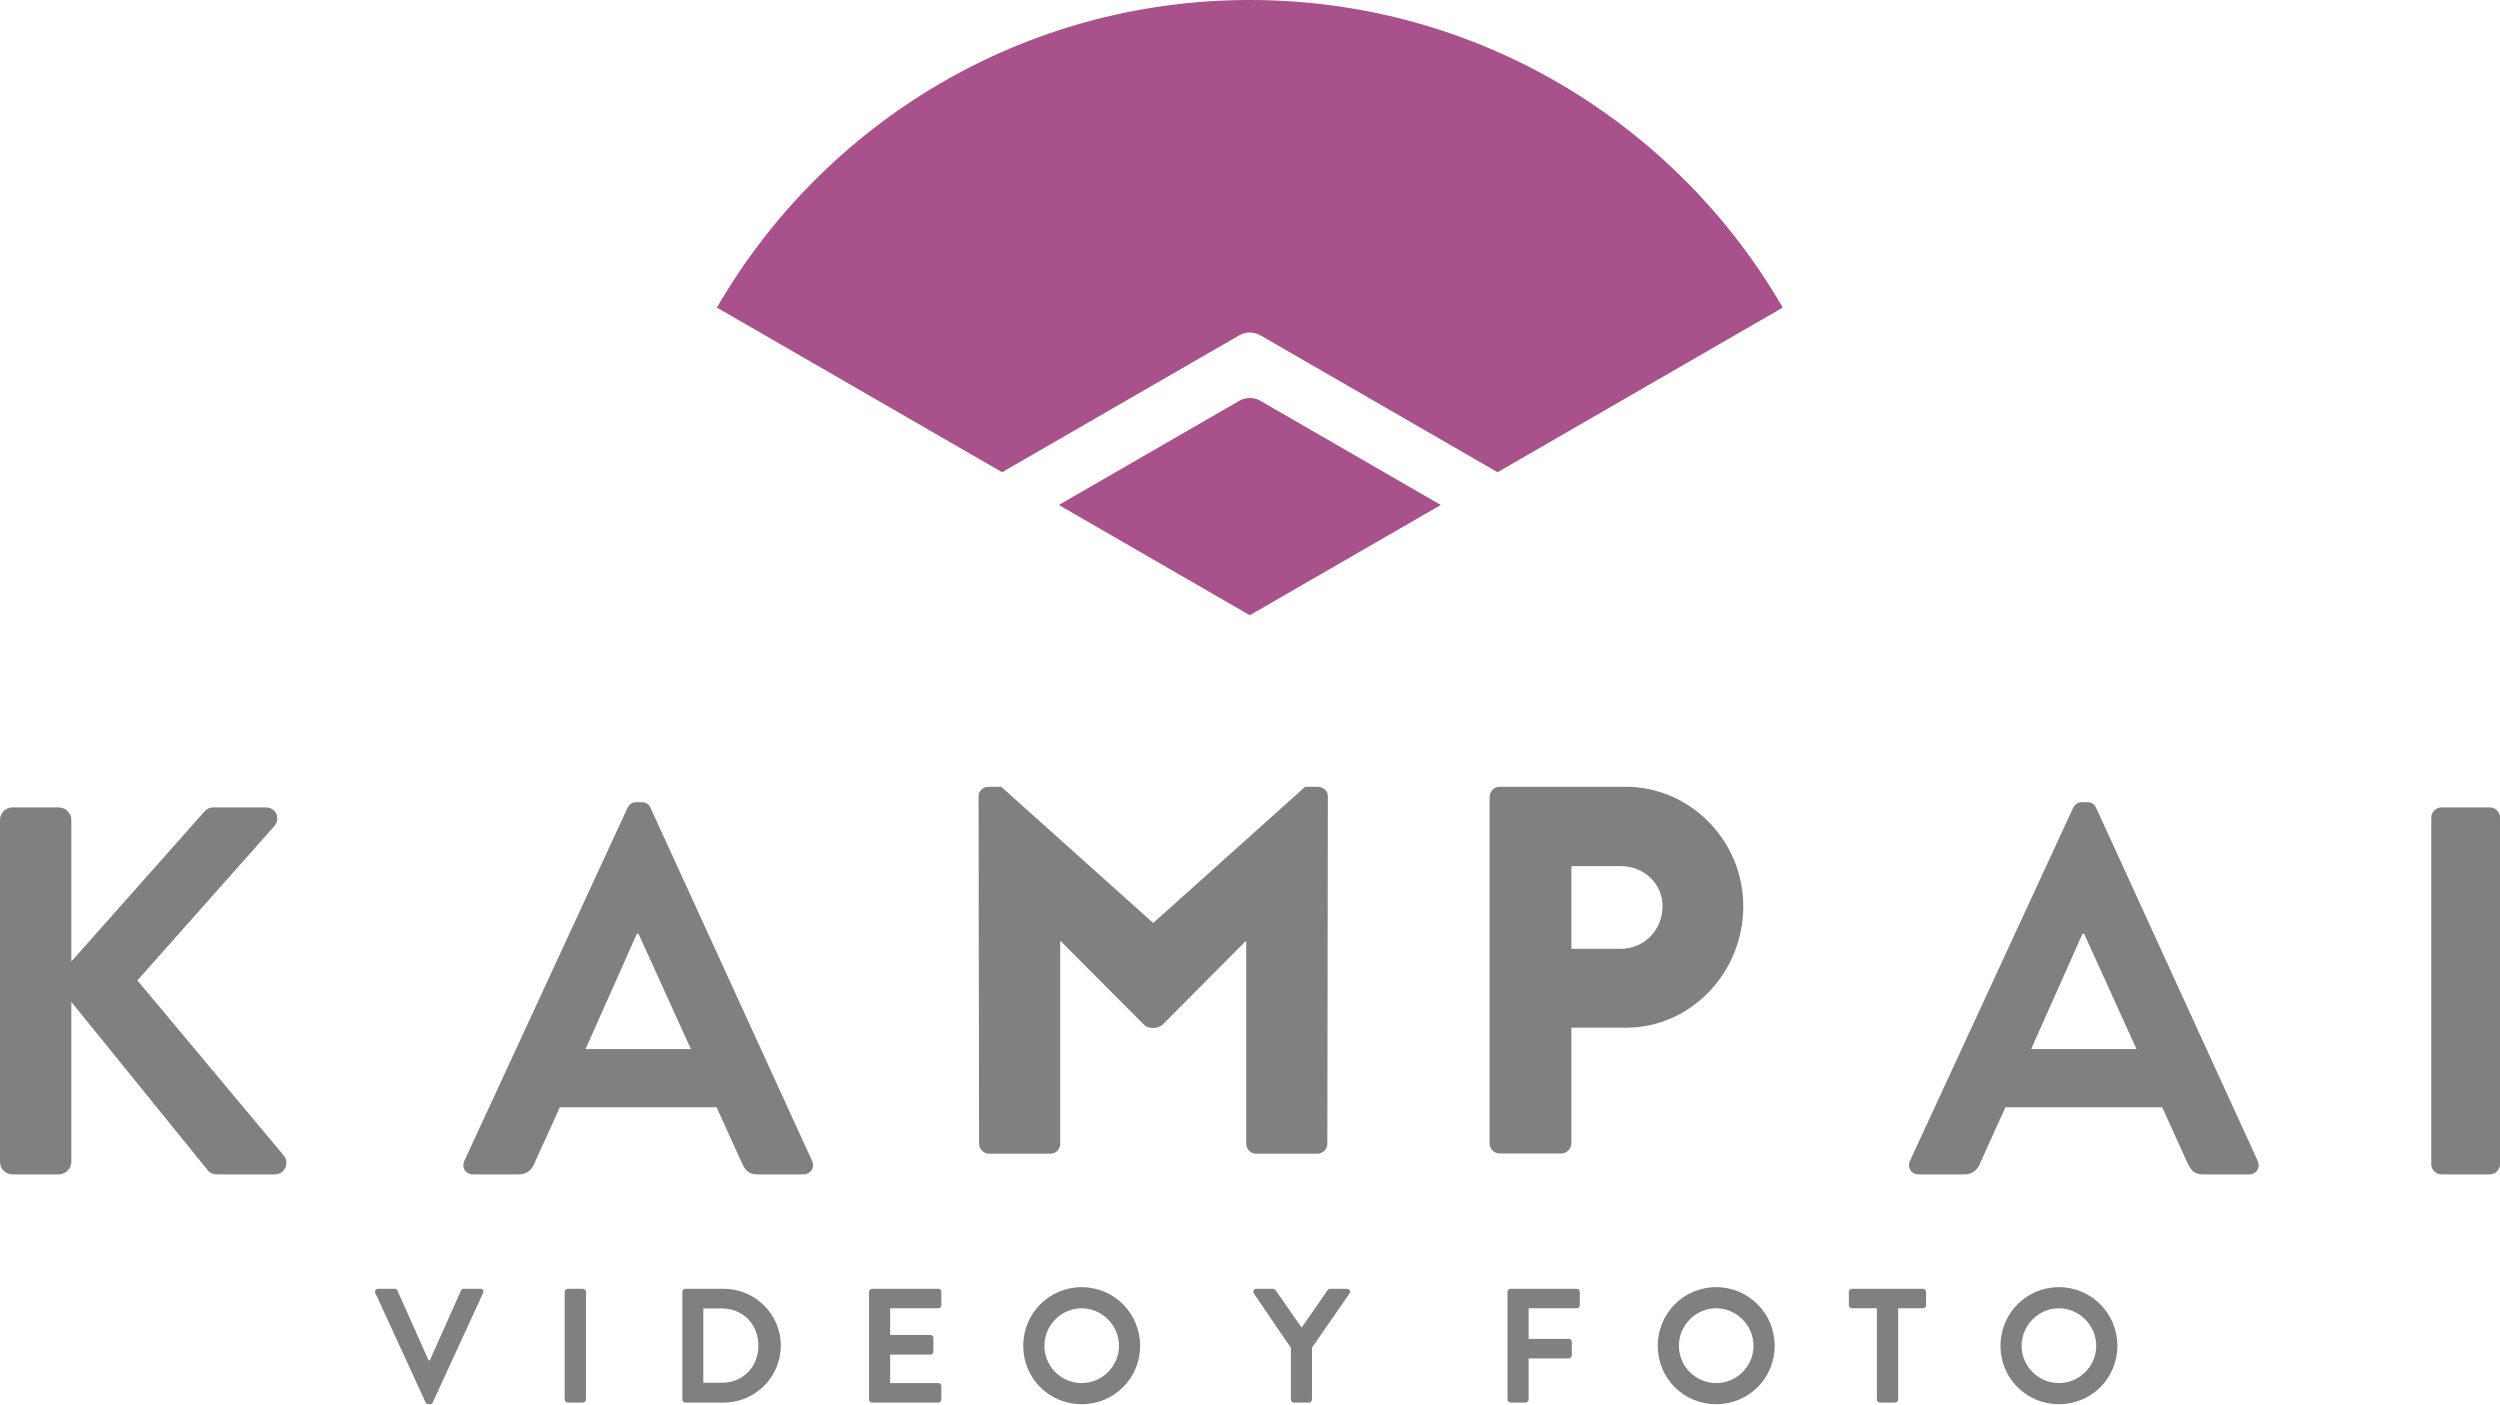
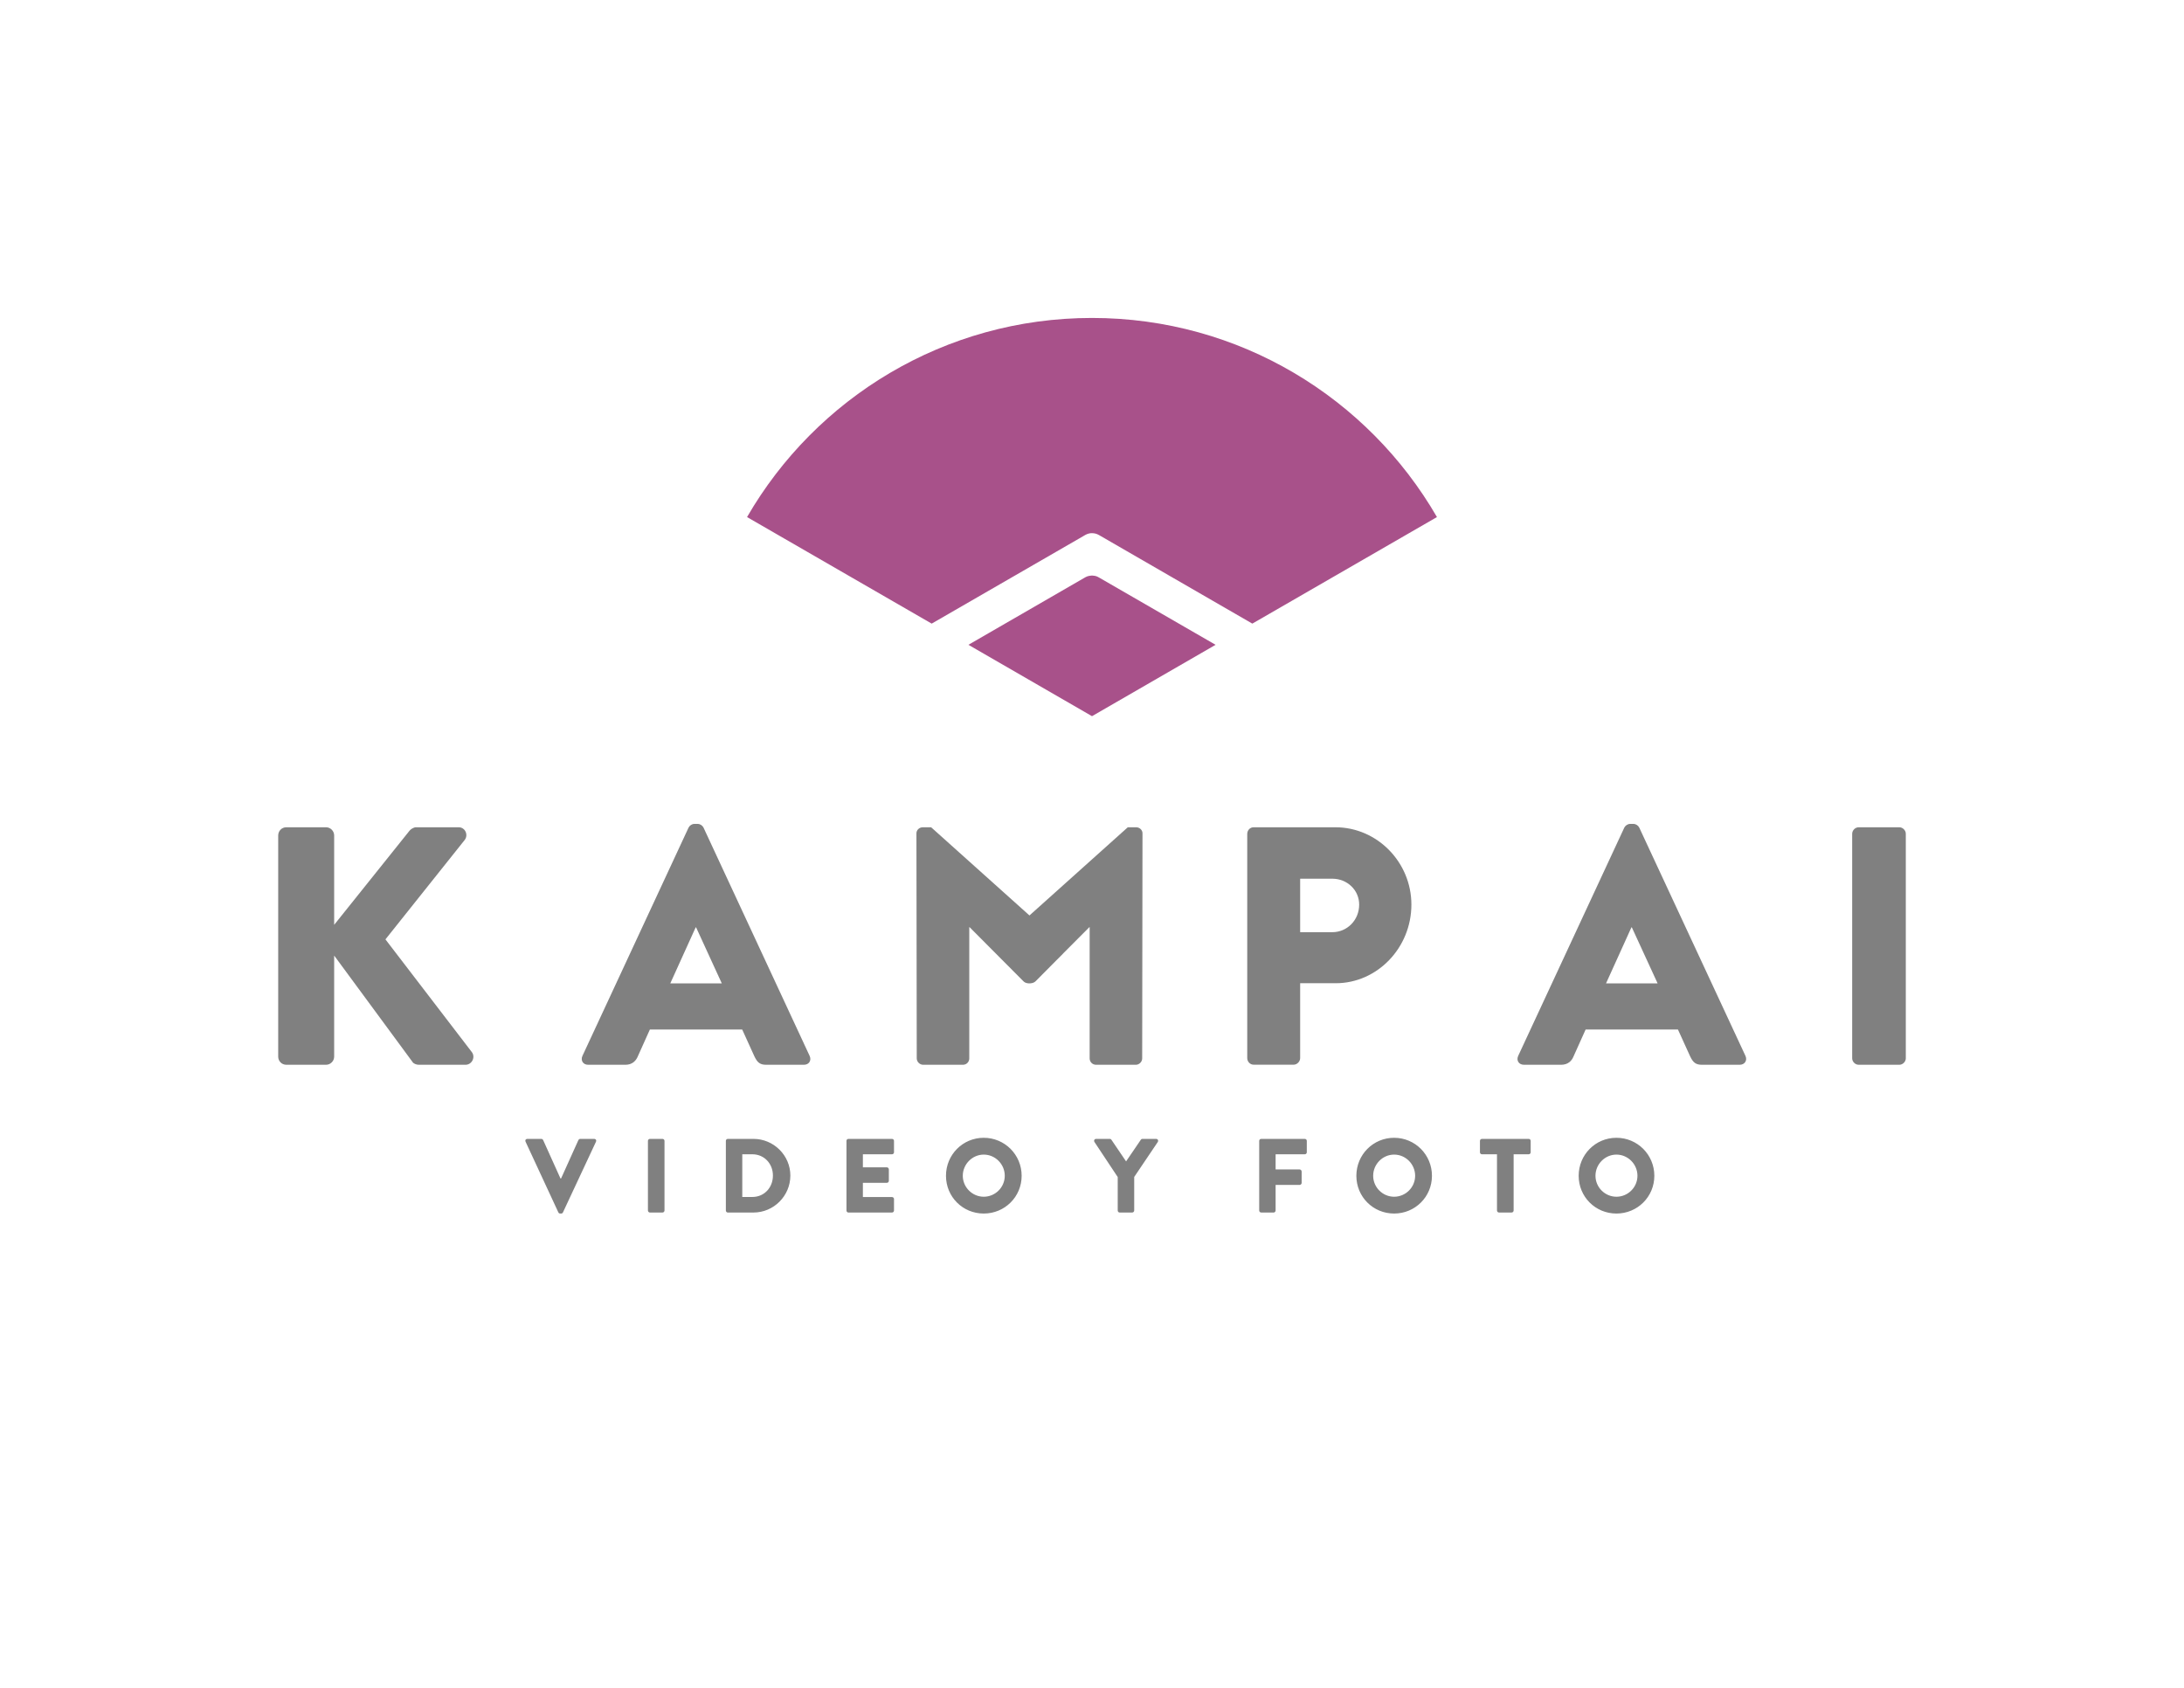
- <svg xmlns="http://www.w3.org/2000/svg" version="1.0" id="Layer_1" x="0px" y="0px" width="226.92px" height="127.457px" viewBox="0 0 226.92 127.457" enable-background="new 0 0 226.92 127.457" xml:space="preserve">
-   <g>
-     <g>
-       <g>
-         <path fill="#808080" d="M0,74.428c0-0.617,0.478-1.141,1.143-1.141h4.188c0.621,0,1.143,0.523,1.143,1.141v12.847l11.991-13.512     c0.191-0.238,0.478-0.476,0.904-0.476h4.761c0.904,0,1.378,0.999,0.757,1.712L12.469,88.99l13.324,15.939     c0.474,0.617,0.092,1.668-0.856,1.668H19.75c-0.478,0-0.764-0.19-0.859-0.334L6.473,90.94v14.512c0,0.62-0.522,1.146-1.143,1.146     H1.143c-0.665,0-1.143-0.525-1.143-1.146V74.428z" />
-       </g>
-       <g>
-         <path fill="#808080" d="M42.155,105.356l14.801-32.021c0.14-0.287,0.378-0.523,0.808-0.523h0.475     c0.474,0,0.665,0.236,0.812,0.523l14.654,32.021c0.283,0.621-0.096,1.241-0.812,1.241h-4.137c-0.713,0-1.047-0.286-1.381-0.955     l-2.33-5.136h-14.23l-2.33,5.136c-0.19,0.478-0.617,0.955-1.381,0.955h-4.141C42.25,106.598,41.872,105.978,42.155,105.356z      M62.713,95.224l-4.758-10.469h-0.146l-4.662,10.469H62.713z" />
-       </g>
-       <g>
-         <path fill-rule="evenodd" clip-rule="evenodd" fill="#808080" d="M135.212,103.769c0,0.489,0.378,0.93,0.903,0.93h5.613     c0.475,0,0.904-0.44,0.904-0.93V93.28h4.992c5.805,0,10.609-4.951,10.609-11.031c0-5.932-4.805-10.834-10.657-10.834h-11.462     c-0.525,0-0.903,0.441-0.903,0.932V103.769L135.212,103.769z M142.633,86.121v-7.502h4.518c2.043,0,3.755,1.573,3.755,3.63     c0,2.204-1.712,3.872-3.755,3.872H142.633z" />
-       </g>
-       <g>
-         <path fill="#808080" d="M173.369,105.356l14.802-32.021c0.14-0.287,0.378-0.523,0.808-0.523h0.475     c0.474,0,0.664,0.236,0.812,0.523l14.654,32.021c0.282,0.621-0.096,1.241-0.812,1.241h-4.137c-0.713,0-1.047-0.286-1.382-0.955     l-2.329-5.136h-14.231l-2.329,5.136c-0.191,0.478-0.617,0.955-1.381,0.955h-4.141     C173.465,106.598,173.087,105.978,173.369,105.356z M193.928,95.224l-4.758-10.469h-0.146l-4.662,10.469H193.928z" />
-       </g>
-       <g>
-         <path fill="#808080" d="M220.683,74.19c0-0.476,0.433-0.903,0.907-0.903h4.427c0.474,0,0.903,0.428,0.903,0.903v31.504     c0,0.474-0.43,0.903-0.903,0.903h-4.427c-0.475,0-0.907-0.43-0.907-0.903V74.19z" />
-       </g>
-       <g>
-         <path fill-rule="evenodd" clip-rule="evenodd" fill="#808080" d="M120.48,103.824c0,0.467-0.419,0.893-0.889,0.893h-5.584     c-0.515,0-0.889-0.426-0.889-0.893V85.423h-0.049l-3.67,3.685v0.011l-0.933,0.93l-2.938,2.957l-0.111,0.089     c-0.176,0.146-0.499,0.22-0.812,0.209c-0.261-0.011-0.511-0.077-0.672-0.209l-0.14-0.125l-7.513-7.546h-0.048v18.401     c0,0.467-0.375,0.893-0.889,0.893h-5.584c-0.471,0-0.889-0.426-0.889-0.893l-0.049-31.563c0-0.469,0.423-0.844,0.894-0.844h1.168     l13.791,12.36l13.787-12.36h1.172c0.47,0,0.893,0.375,0.893,0.844L120.48,103.824z" />
-       </g>
+ <svg xmlns="http://www.w3.org/2000/svg" xml:space="preserve" width="279.4mm" height="215.9mm" version="1.1" style="shape-rendering:geometricPrecision; text-rendering:geometricPrecision; image-rendering:optimizeQuality; fill-rule:evenodd; clip-rule:evenodd" viewBox="0 0 27940 21590">
+   <defs>
+     <style type="text/css">
+    
+     .fil2 {fill:#A8518A}
+     .fil1 {fill:gray}
+     .fil0 {fill:gray;fill-rule:nonzero}
+    
+   </style>
+   </defs>
+   <g id="Capa_x0020_1">
+     <g id="_1119650688">
+       <path class="fil0" d="M3559 13516c0,56 44,104 104,104l508 0c57,0 104,-48 104,-104l0 -1293 1003 1362c9,18 48,35 78,35l599 0c82,0 130,-96 82,-161l-1106 -1443 1015 -1273c48,-65 5,-161 -78,-161l-547 0c-26,0 -65,22 -82,44l-964 1204 0 -1143c0,-57 -47,-105 -104,-105l-508 0c-60,0 -104,48 -104,105l0 2829z" />
+       <path class="fil0" d="M7524 13620l478 0c87,0 134,-52 156,-104l156 -347 1181 0 156 343c39,82 74,108 152,108l482 0c65,0 99,-56 73,-113l-1358 -2921c-13,-26 -43,-47 -74,-47l-43 0c-31,0 -61,21 -74,47l-1358 2921c-26,57 8,113 73,113zm1051 -1041l325 -717 5 0 329 717 -659 0z" />
+       <path class="fil0" d="M15956 13534c0,44 34,85 82,85l512 0c44,0 83,-41 83,-85l0 -957 455 0c530,0 968,-452 968,-1006 0,-542 -438,-989 -972,-989l-1046 0c-48,0 -82,40 -82,85l0 2867zm677 -1610l0 -684 412 0c187,0 343,143 343,331 0,201 -156,353 -343,353l-412 0z" />
+       <path class="fil0" d="M19496 13620l477 0c87,0 135,-52 156,-104l156 -347 1181 0 156 343c39,82 74,108 152,108l482 0c65,0 100,-56 74,-113l-1359 -2921c-13,-26 -43,-47 -74,-47l-43 0c-30,0 -61,21 -74,47l-1358 2921c-26,57 8,113 74,113zm1050 -1041l325 -717 5 0 330 717 -660 0z" />
+       <path class="fil0" d="M23695 13538c0,43 39,82 83,82l520 0c44,0 83,-39 83,-82l0 -2873c0,-44 -39,-83 -83,-83l-520 0c-44,0 -83,39 -83,83l0 2873z" />
+       <path class="fil1" d="M14612 13539c0,43 -38,81 -81,81l-509 0c-48,0 -82,-38 -82,-81l0 -1679c0,0 -4,0 -4,0l-335 336 0 1 -85 85 -268 270 -10 8c-16,13 -46,20 -74,19 -24,-1 -47,-7 -62,-19l-12 -11 -686 -689c0,0 -4,0 -4,0l0 1679c0,43 -34,81 -81,81l-510 0c-42,0 -81,-38 -81,-81l-4 -2880c0,-43 38,-77 81,-77l107 0 1258 1128 1258 -1128 107 0c43,0 81,34 81,77l-4 2880z" />
    </g>
-     <g>
-       <path fill-rule="evenodd" clip-rule="evenodd" fill="#A8518A" d="M113.441,0c20.672,0,38.717,11.229,48.375,27.918l-25.885,14.944    l-21.204-12.24l-0.313-0.181c-0.323-0.186-0.599-0.251-0.974-0.265c-0.271-0.005-0.639,0.076-0.962,0.262l-0.319,0.186    L90.959,42.862L65.074,27.918C74.729,11.229,92.773,0,113.441,0L113.441,0z M130.777,45.836L130.777,45.836l-16.332-9.431    c-0.335-0.192-0.489-0.251-1.004-0.284c-0.367,0.034-0.617,0.065-0.926,0.244l-16.406,9.471l17.332,10.007L130.777,45.836z" />
-     </g>
-     <g>
-       <path fill="#808080" d="M34.069,117.365c-0.088-0.191,0.029-0.386,0.25-0.386h1.506c0.132,0,0.221,0.088,0.25,0.162l2.833,6.348    h0.103l2.832-6.348c0.029-0.074,0.118-0.162,0.25-0.162h1.506c0.221,0,0.338,0.194,0.25,0.386l-4.57,9.93    c-0.044,0.089-0.117,0.161-0.253,0.161h-0.147c-0.132,0-0.206-0.072-0.249-0.161L34.069,117.365z" />
-       <path fill="#808080" d="M51.255,117.263c0-0.15,0.132-0.283,0.278-0.283h1.375c0.146,0,0.279,0.133,0.279,0.283v9.764    c0,0.15-0.133,0.283-0.279,0.283h-1.375c-0.146,0-0.278-0.133-0.278-0.283V117.263z" />
-       <path fill="#808080" d="M61.934,117.263c0-0.15,0.117-0.283,0.265-0.283h3.497c2.848,0,5.177,2.318,5.177,5.15    c0,2.861-2.329,5.18-5.177,5.18h-3.497c-0.147,0-0.265-0.133-0.265-0.283V117.263z M65.516,125.51c1.922,0,3.321-1.448,3.321-3.38    c0-1.918-1.399-3.365-3.321-3.365h-1.679v6.745H65.516z" />
-       <path fill="#808080" d="M78.881,117.263c0-0.15,0.117-0.283,0.279-0.283h6.002c0.166,0,0.283,0.133,0.283,0.283v1.208    c0,0.147-0.117,0.279-0.283,0.279h-4.364v2.421h3.645c0.146,0,0.279,0.133,0.279,0.283v1.22c0,0.165-0.133,0.282-0.279,0.282    h-3.645v2.583h4.364c0.166,0,0.283,0.132,0.283,0.279v1.208c0,0.15-0.117,0.283-0.283,0.283H79.16    c-0.162,0-0.279-0.133-0.279-0.283V117.263z" />
-       <path fill="#808080" d="M98.174,116.833c2.954,0,5.313,2.377,5.313,5.326c0,2.95-2.358,5.297-5.313,5.297    c-2.949,0-5.297-2.347-5.297-5.297C92.877,119.21,95.225,116.833,98.174,116.833z M98.174,125.539c1.859,0,3.395-1.521,3.395-3.38    s-1.535-3.409-3.395-3.409c-1.858,0-3.379,1.55-3.379,3.409S96.315,125.539,98.174,125.539z" />
-       <path fill="#808080" d="M117.17,122.335l-3.361-4.926c-0.117-0.191,0-0.43,0.236-0.43h1.506c0.117,0,0.19,0.073,0.234,0.133    l2.359,3.394l2.357-3.394c0.045-0.06,0.118-0.133,0.239-0.133h1.518c0.235,0,0.356,0.238,0.235,0.43l-3.406,4.912v4.705    c0,0.15-0.132,0.283-0.279,0.283h-1.355c-0.165,0-0.283-0.133-0.283-0.283V122.335z" />
-       <path fill="#808080" d="M136.832,117.263c0-0.15,0.117-0.283,0.279-0.283h6.006c0.162,0,0.279,0.133,0.279,0.283v1.208    c0,0.147-0.117,0.279-0.279,0.279h-4.367v2.777h3.644c0.147,0,0.279,0.132,0.279,0.279v1.208c0,0.147-0.132,0.283-0.279,0.283    h-3.644v3.729c0,0.15-0.133,0.283-0.283,0.283h-1.355c-0.162,0-0.279-0.133-0.279-0.283V117.263z" />
-       <path fill="#808080" d="M155.77,116.833c2.953,0,5.313,2.377,5.313,5.326c0,2.95-2.359,5.297-5.313,5.297    c-2.95,0-5.298-2.347-5.298-5.297C150.472,119.21,152.819,116.833,155.77,116.833z M155.77,125.539    c1.858,0,3.395-1.521,3.395-3.38s-1.536-3.409-3.395-3.409c-1.859,0-3.38,1.55-3.38,3.409S153.91,125.539,155.77,125.539z" />
-       <path fill="#808080" d="M170.361,118.75h-2.26c-0.162,0-0.283-0.132-0.283-0.279v-1.208c0-0.15,0.121-0.283,0.283-0.283h6.447    c0.162,0,0.279,0.133,0.279,0.283v1.208c0,0.147-0.117,0.279-0.279,0.279h-2.256v8.276c0,0.15-0.132,0.283-0.282,0.283h-1.37    c-0.147,0-0.279-0.133-0.279-0.283V118.75z" />
-       <path fill="#808080" d="M186.878,116.833c2.953,0,5.312,2.377,5.312,5.326c0,2.95-2.358,5.297-5.312,5.297    c-2.95,0-5.298-2.347-5.298-5.297C181.58,119.21,183.928,116.833,186.878,116.833z M186.878,125.539    c1.858,0,3.394-1.521,3.394-3.38s-1.535-3.409-3.394-3.409c-1.859,0-3.38,1.55-3.38,3.409S185.019,125.539,186.878,125.539z" />
-     </g>
+     <path class="fil2" d="M13970 4067c1886,0 3532,1024 4413,2547l-2362 1363 -1934 -1117 -28 -16c-30,-17 -55,-23 -89,-24 -25,-1 -59,7 -88,24l-29 17 -1934 1116 -2362 -1363c881,-1523 2527,-2547 4413,-2547zm1581 4181l0 0 -1490 -860c-30,-17 -44,-23 -91,-26 -34,3 -56,6 -85,22l-1496 864 1581 913 1581 -913z" />
+     <path class="fil0" d="M7143 15508c4,9 12,15 23,15l13 0c11,0 19,-6 23,-15l423 -905c8,-18 -3,-35 -23,-35l-179 0c-11,0 -20,8 -23,14l-222 492 -8 0 -222 -492c-3,-6 -12,-14 -23,-14l-179 0c-20,0 -31,17 -23,35l420 905zm1146 -24c0,14 12,26 25,26l162 0c13,0 25,-12 25,-26l0 -891c0,-13 -12,-25 -25,-25l-162 0c-13,0 -25,12 -25,25l0 891zm997 0c0,14 11,26 24,26l329 0c259,0 472,-212 472,-473 0,-258 -213,-469 -472,-469l-329 0c-13,0 -24,12 -24,25l0 891zm210 -173l0 -546 129 0c152,0 263,120 263,272 0,154 -111,274 -263,274l-129 0zm1333 173c0,14 10,26 25,26l557 0c15,0 26,-12 26,-26l0 -147c0,-13 -11,-25 -26,-25l-372 0 0 -182 307 0c13,0 25,-11 25,-25l0 -147c0,-14 -12,-26 -25,-26l-307 0 0 -167 372 0c15,0 26,-12 26,-25l0 -147c0,-13 -11,-25 -26,-25l-557 0c-15,0 -25,12 -25,25l0 891zm1273 -444c0,269 214,483 483,483 269,0 485,-214 485,-483 0,-269 -216,-486 -485,-486 -269,0 -483,217 -483,486zm215 0c0,-148 122,-271 268,-271 148,0 269,123 269,271 0,147 -121,268 -269,268 -146,0 -268,-121 -268,-268zm1982 444c0,14 11,26 25,26l160 0c14,0 26,-12 26,-26l0 -429 302 -448c10,-18 0,-39 -22,-39l-175 0c-12,0 -17,6 -21,12l-188 276 -187 -276c-4,-6 -10,-12 -21,-12l-175 0c-22,0 -32,21 -22,39l298 449 0 428zm1810 0c0,14 11,26 26,26l159 0c13,0 25,-12 25,-26l0 -327 307 0c13,0 26,-12 26,-25l0 -147c0,-14 -13,-26 -26,-26l-307 0 0 -194 373 0c15,0 26,-12 26,-25l0 -147c0,-13 -11,-25 -26,-25l-557 0c-15,0 -26,12 -26,25l0 891zm1243 -444c0,269 214,483 483,483 269,0 484,-214 484,-483 0,-269 -215,-486 -484,-486 -269,0 -483,217 -483,486zm215 0c0,-148 121,-271 268,-271 148,0 269,123 269,271 0,147 -121,268 -269,268 -147,0 -268,-121 -268,-268zm1584 444c0,14 12,26 26,26l161 0c14,0 26,-12 26,-26l0 -719 192 0c15,0 26,-12 26,-25l0 -147c0,-13 -11,-25 -26,-25l-597 0c-15,0 -26,12 -26,25l0 147c0,13 11,25 26,25l192 0 0 719zm1045 -444c0,269 214,483 483,483 269,0 485,-214 485,-483 0,-269 -216,-486 -485,-486 -269,0 -483,217 -483,486zm215 0c0,-148 121,-271 268,-271 148,0 269,123 269,271 0,147 -121,268 -269,268 -147,0 -268,-121 -268,-268z" />
  </g>
-   <g>
- </g>
-   <g>
- </g>
-   <g>
- </g>
-   <g>
- </g>
-   <g>
- </g>
-   <g>
- </g>
-   <g>
- </g>
-   <g>
- </g>
-   <g>
- </g>
-   <g>
- </g>
-   <g>
- </g>
-   <g>
- </g>
-   <g>
- </g>
-   <g>
- </g>
-   <g>
- </g>
</svg>
